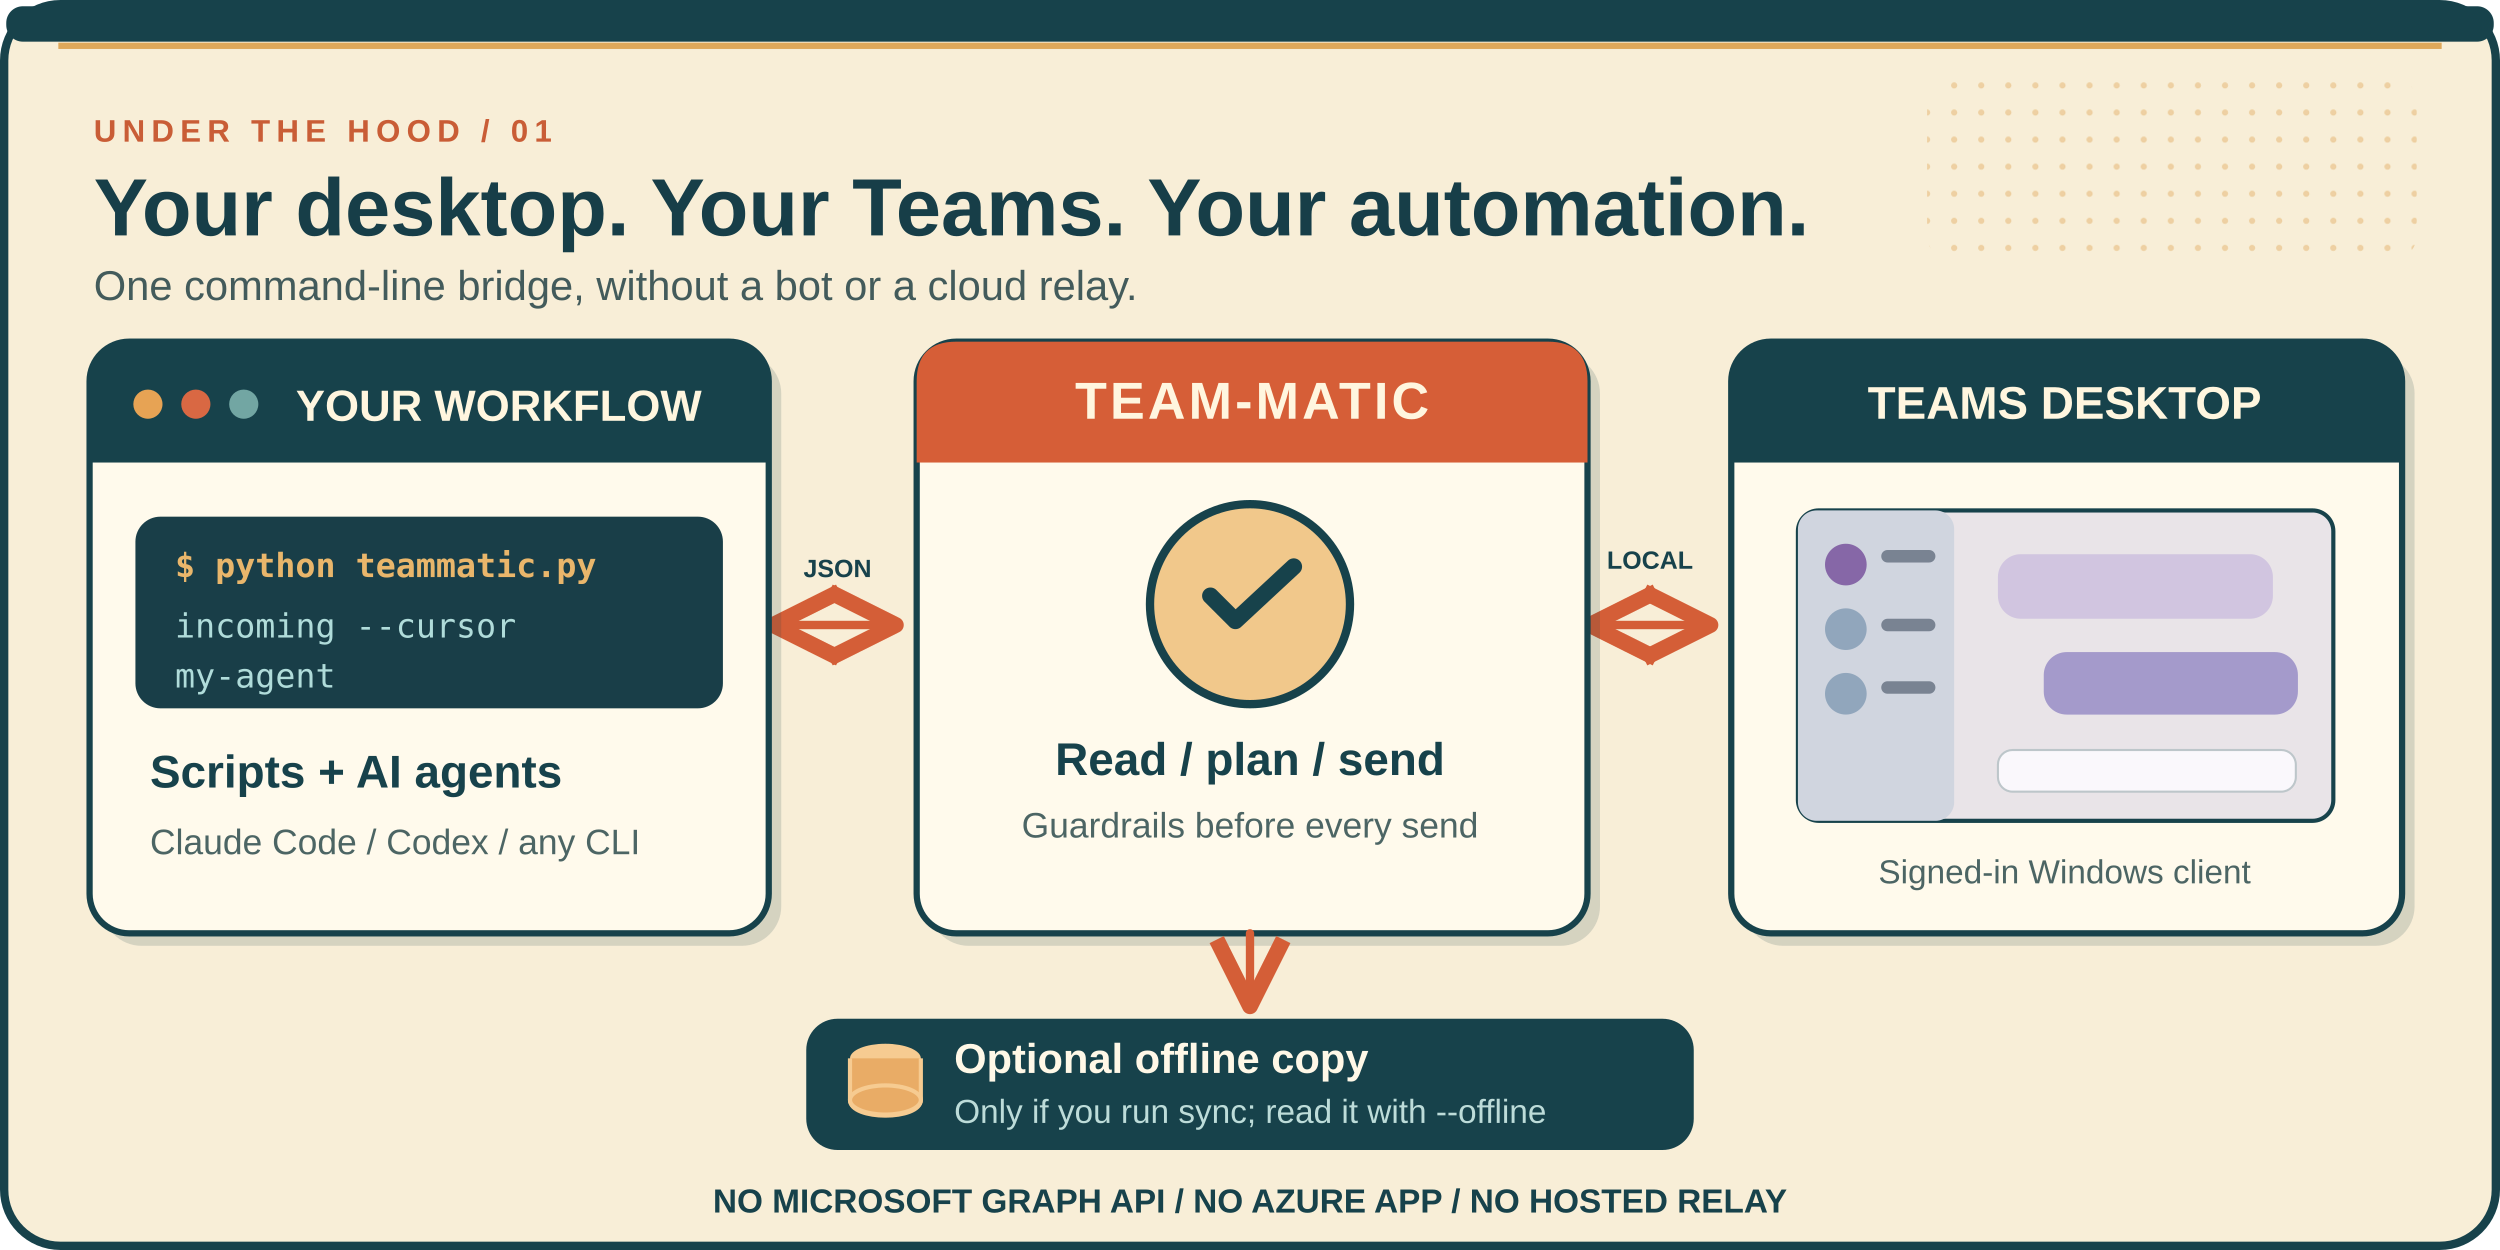
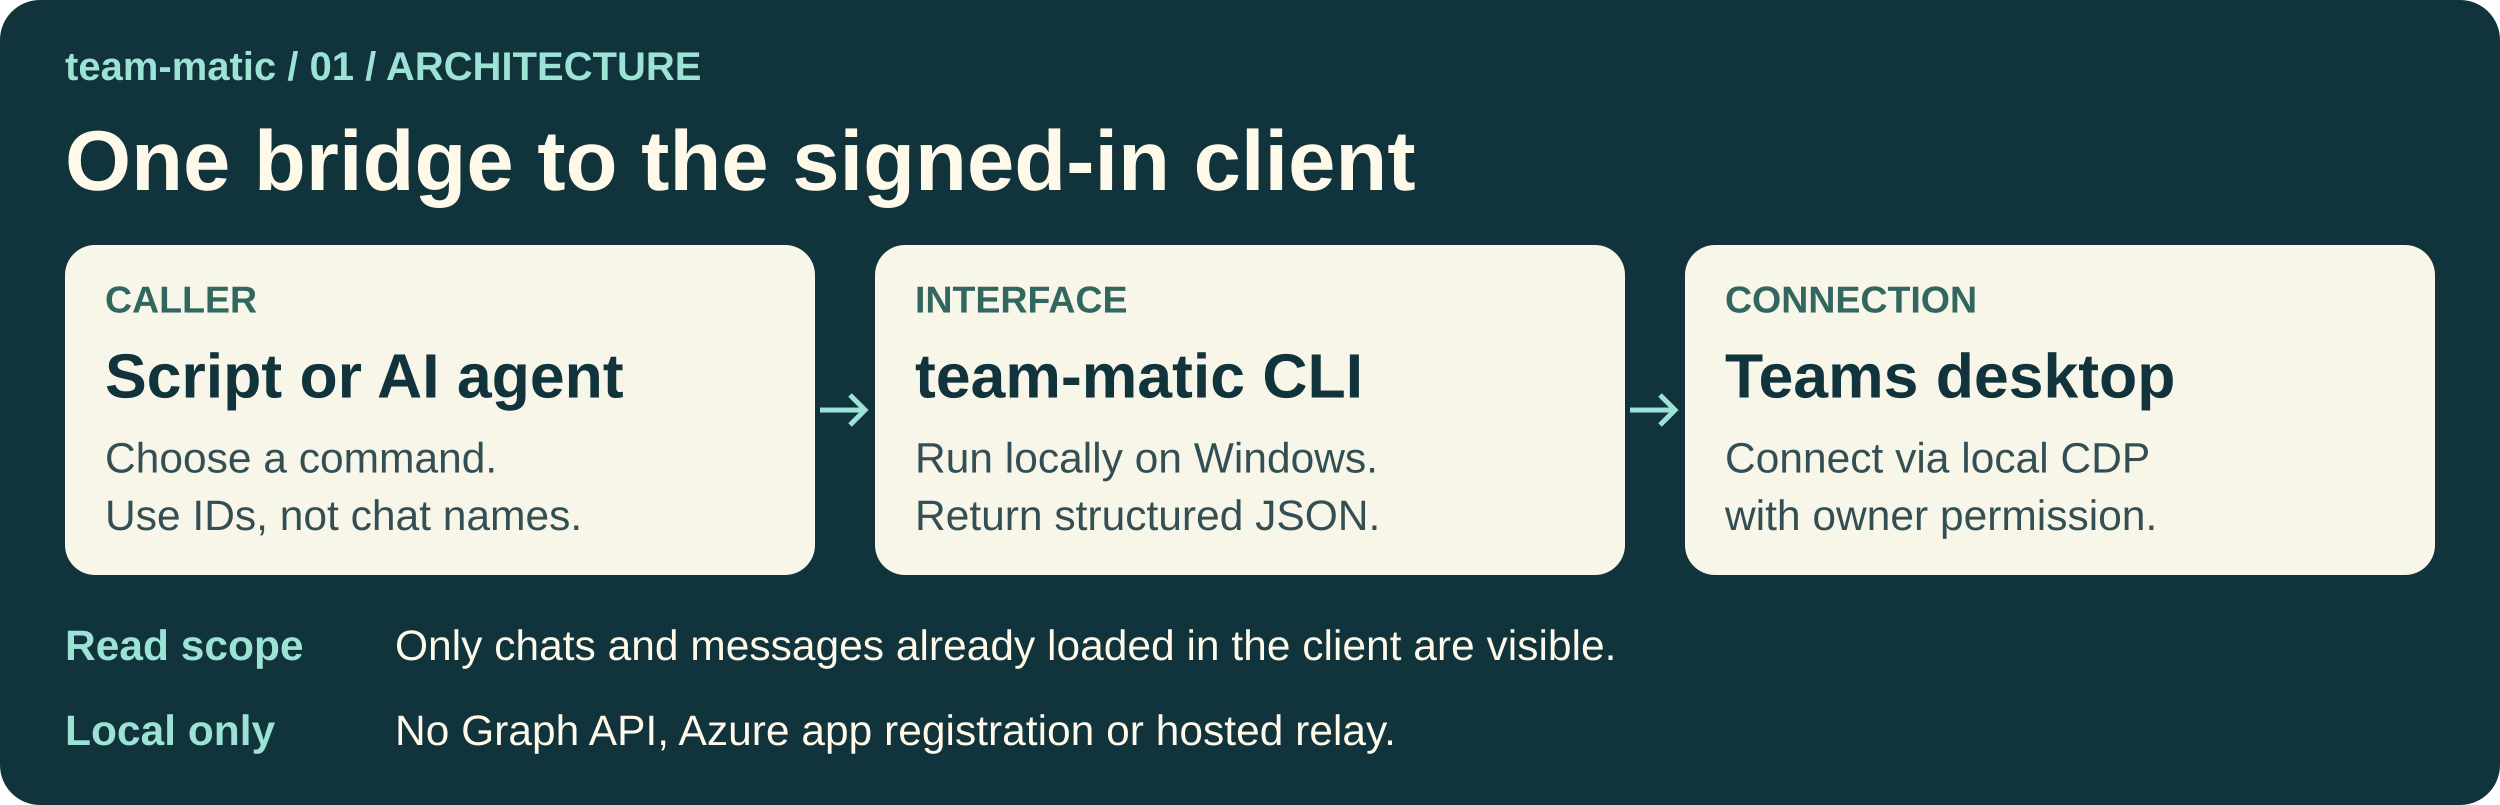
- <svg xmlns="http://www.w3.org/2000/svg" viewBox="0 0 1200 600" width="1200" height="600" role="img" aria-labelledby="title desc">
-   <defs>
-     <pattern id="dots" width="13" height="13" patternUnits="userSpaceOnUse">
-       <circle cx="2" cy="2" r="1.5" fill="#DFA85A" opacity=".42" />
-     </pattern>
-     <marker id="arrow" markerWidth="10" markerHeight="10" refX="8" refY="5" orient="auto">
-       <path d="M1 1 L9 5 L1 9" fill="none" stroke="#D45E37" stroke-width="1.9" stroke-linejoin="round" />
-     </marker>
-     <marker id="arrow-back" markerWidth="10" markerHeight="10" refX="2" refY="5" orient="auto">
-       <path d="M9 1 L1 5 L9 9" fill="none" stroke="#D45E37" stroke-width="1.9" stroke-linejoin="round" />
-     </marker>
-   </defs>
-   <rect x="2" y="2" width="1196" height="596" rx="27" fill="#F8EED7" stroke="#17424B" stroke-width="4" />
-   <rect x="3" y="3" width="1194" height="17" rx="8" fill="#17424B" />
-   <path d="M28 22 H1172" stroke="#DFA85A" stroke-width="3" />
-   <rect x="925" y="37" width="235" height="88" rx="12" fill="url(#dots)" />
-   <text x="45" y="68" font-family="Arial,Segoe UI,sans-serif" font-size="15" font-weight="700" letter-spacing="3" fill="#C95D36">UNDER THE HOOD / 01</text>
-   <text x="45" y="113" font-family="Arial,Segoe UI,sans-serif" font-size="39" font-weight="900" fill="#173E48">Your desktop. Your Teams. Your automation.</text>
-   <text x="45" y="144" font-family="Arial,Segoe UI,sans-serif" font-size="20" fill="#435B5B">One command-line bridge, without a bot or a cloud relay.</text>
-   <path d="M375 300 H426" stroke="#D45E37" stroke-width="4" stroke-linecap="round" marker-start="url(#arrow-back)" marker-end="url(#arrow)" />
-   <path d="M767 300 H817" stroke="#D45E37" stroke-width="4" stroke-linecap="round" marker-start="url(#arrow-back)" marker-end="url(#arrow)" />
-   <text x="402" y="277" text-anchor="middle" font-family="Arial,Segoe UI,sans-serif" font-size="12" font-weight="700" fill="#17424B">JSON</text>
-   <text x="792" y="273" text-anchor="middle" font-family="Arial,Segoe UI,sans-serif" font-size="12" font-weight="700" fill="#17424B">LOCAL</text>
-   <rect x="49" y="170" width="326" height="284" rx="19" fill="#173E48" opacity=".16" />
-   <rect x="43" y="164" width="326" height="284" rx="19" fill="#FFFAEC" stroke="#17424B" stroke-width="3" />
-   <path d="M62 164 H350 Q369 164 369 183 V222 H43 V183 Q43 164 62 164" fill="#17424B" />
-   <circle cx="71" cy="194" r="7" fill="#E7A354" />
-   <circle cx="94" cy="194" r="7" fill="#D96843" />
-   <circle cx="117" cy="194" r="7" fill="#72A6A3" />
-   <text x="142" y="202" font-family="Arial,Segoe UI,sans-serif" font-size="21" font-weight="800" fill="#FFF6DF">YOUR WORKFLOW</text>
-   <rect x="65" y="248" width="282" height="92" rx="12" fill="#193E48" />
-   <text x="84" y="277" font-family="Consolas,monospace" font-size="16" font-weight="700" fill="#E9B66B">$ python teammatic.py</text>
-   <text x="84" y="306" font-family="Consolas,monospace" font-size="16" fill="#B0DCDA">  incoming --cursor</text>
-   <text x="84" y="330" font-family="Consolas,monospace" font-size="16" fill="#B0DCDA">  my-agent</text>
-   <text x="72" y="378" font-family="Arial,Segoe UI,sans-serif" font-size="22" font-weight="800" fill="#17424B">Scripts + AI agents</text>
-   <text x="72" y="410" font-family="Arial,Segoe UI,sans-serif" font-size="17" fill="#4C6564">Claude Code / Codex / any CLI</text>
-   <rect x="446" y="170" width="322" height="284" rx="19" fill="#173E48" opacity=".16" />
-   <rect x="440" y="164" width="322" height="284" rx="19" fill="#FFFAEC" stroke="#17424B" stroke-width="3" />
-   <path d="M459 164 H743 Q762 164 762 183 V222 H440 V183 Q440 164 459 164" fill="#D65E37" />
-   <text x="601" y="201" text-anchor="middle" font-family="Arial,Segoe UI,sans-serif" font-size="25" font-weight="900" letter-spacing="1.5" fill="#FFF6DF">TEAM-MATIC</text>
-   <circle cx="600" cy="290" r="48" fill="#F1C88B" stroke="#17424B" stroke-width="4" />
-   <path d="M581 286 L593 298 L621 272" fill="none" stroke="#17424B" stroke-width="8" stroke-linecap="round" stroke-linejoin="round" />
-   <text x="600" y="372" text-anchor="middle" font-family="Arial,Segoe UI,sans-serif" font-size="22" font-weight="800" fill="#17424B">Read / plan / send</text>
-   <text x="600" y="402" text-anchor="middle" font-family="Arial,Segoe UI,sans-serif" font-size="17" fill="#4C6564">Guardrails before every send</text>
-   <rect x="837" y="170" width="322" height="284" rx="19" fill="#173E48" opacity=".16" />
-   <rect x="831" y="164" width="322" height="284" rx="19" fill="#FFFAEC" stroke="#17424B" stroke-width="3" />
-   <path d="M850 164 H1134 Q1153 164 1153 183 V222 H831 V183 Q831 164 850 164" fill="#17424B" />
-   <text x="991" y="201" text-anchor="middle" font-family="Arial,Segoe UI,sans-serif" font-size="22" font-weight="800" fill="#FFF6DF">TEAMS DESKTOP</text>
-   <rect x="863" y="245" width="257" height="149" rx="10" fill="#E9E4E8" stroke="#17424B" stroke-width="2" />
-   <rect x="863" y="245" width="75" height="149" rx="9" fill="#D0D5DF" />
-   <circle cx="886" cy="271" r="10" fill="#8667A7" />
-   <rect x="903" y="264" width="26" height="6" rx="3" fill="#798392" />
-   <circle cx="886" cy="302" r="10" fill="#91A6BC" />
-   <rect x="903" y="297" width="26" height="6" rx="3" fill="#798392" />
-   <circle cx="886" cy="333" r="10" fill="#91A6BC" />
-   <rect x="903" y="327" width="26" height="6" rx="3" fill="#798392" />
-   <rect x="959" y="266" width="132" height="31" rx="11" fill="#D1C5E0" />
-   <rect x="981" y="313" width="122" height="30" rx="11" fill="#A49ACB" />
-   <rect x="959" y="360" width="143" height="20" rx="7" fill="#FAF8FC" stroke="#BDC6CA" />
-   <text x="991" y="424" text-anchor="middle" font-family="Arial,Segoe UI,sans-serif" font-size="16" fill="#4C6564">Signed-in Windows client</text>
-   <path d="M600 448 V479" stroke="#D45E37" stroke-width="4" stroke-linecap="round" marker-end="url(#arrow)" />
-   <rect x="387" y="489" width="426" height="63" rx="15" fill="#17424B" />
-   <ellipse cx="425" cy="508" rx="17" ry="7" fill="#F6CB91" />
-   <path d="M408 508 V528 C408 538 442 538 442 528 V508" fill="#E9AC66" stroke="#F6CB91" stroke-width="2" />
-   <ellipse cx="425" cy="528" rx="17" ry="7" fill="#E9AC66" stroke="#F6CB91" stroke-width="2" />
-   <text x="458" y="515" font-family="Arial,Segoe UI,sans-serif" font-size="20" font-weight="800" fill="#FFF8E7">Optional offline copy</text>
-   <text x="458" y="539" font-family="Arial,Segoe UI,sans-serif" font-size="16" fill="#BDDCD9">Only if you run sync; read it with --offline</text>
-   <text x="600" y="582" text-anchor="middle" font-family="Arial,Segoe UI,sans-serif" font-size="16" font-weight="700" fill="#17424B">NO MICROSOFT GRAPH API    /    NO AZURE APP    /    NO HOSTED RELAY</text>
+ <svg xmlns="http://www.w3.org/2000/svg" width="1000" height="322" viewBox="0 0 1000 322" role="img" aria-labelledby="title desc">
+   <rect width="1000" height="322" rx="16" fill="#11333b" />
+   <g font-family="Segoe UI, Arial, sans-serif">
+     <text x="26" y="32" font-size="16" font-weight="700" fill="#9ce2d5">team-matic   /   01   /   ARCHITECTURE</text>
+     <text x="26" y="76" font-size="34" font-weight="700" fill="#fff9e9">One bridge to the signed-in client</text>
+     <rect x="26" y="98" width="300" height="132" rx="12" fill="#f8f5e9" />
+     <text x="42" y="125" font-size="15" font-weight="700" fill="#326760">CALLER</text>
+     <text x="42" y="159" font-size="25" font-weight="700" fill="#11333b">Script or AI agent</text>
+     <text x="42" y="189" font-size="17" font-weight="400" fill="#334f54">Choose a command.</text>
+     <text x="42" y="212" font-size="17" font-weight="400" fill="#334f54">Use IDs, not chat names.</text>
+     <path d="M328 164h18m-6 -6 6 6-6 6" fill="none" stroke="#9ce2d5" stroke-width="2" />
+     <rect x="350" y="98" width="300" height="132" rx="12" fill="#f8f5e9" />
+     <text x="366" y="125" font-size="15" font-weight="700" fill="#326760">INTERFACE</text>
+     <text x="366" y="159" font-size="25" font-weight="700" fill="#11333b">team-matic CLI</text>
+     <text x="366" y="189" font-size="17" font-weight="400" fill="#334f54">Run locally on Windows.</text>
+     <text x="366" y="212" font-size="17" font-weight="400" fill="#334f54">Return structured JSON.</text>
+     <path d="M652 164h18m-6 -6 6 6-6 6" fill="none" stroke="#9ce2d5" stroke-width="2" />
+     <rect x="674" y="98" width="300" height="132" rx="12" fill="#f8f5e9" />
+     <text x="690" y="125" font-size="15" font-weight="700" fill="#326760">CONNECTION</text>
+     <text x="690" y="159" font-size="25" font-weight="700" fill="#11333b">Teams desktop</text>
+     <text x="690" y="189" font-size="17" font-weight="400" fill="#334f54">Connect via local CDP</text>
+     <text x="690" y="212" font-size="17" font-weight="400" fill="#334f54">with owner permission.</text>
+     <text x="26" y="264" font-size="17" font-weight="700" fill="#9ce2d5">Read scope</text>
+     <text x="158" y="264" font-size="17" font-weight="400" fill="#fff9e9">Only chats and messages already loaded in the client are visible.</text>
+     <text x="26" y="298" font-size="17" font-weight="700" fill="#9ce2d5">Local only</text>
+     <text x="158" y="298" font-size="17" font-weight="400" fill="#fff9e9">No Graph API, Azure app registration or hosted relay.</text>
+   </g>
</svg>
